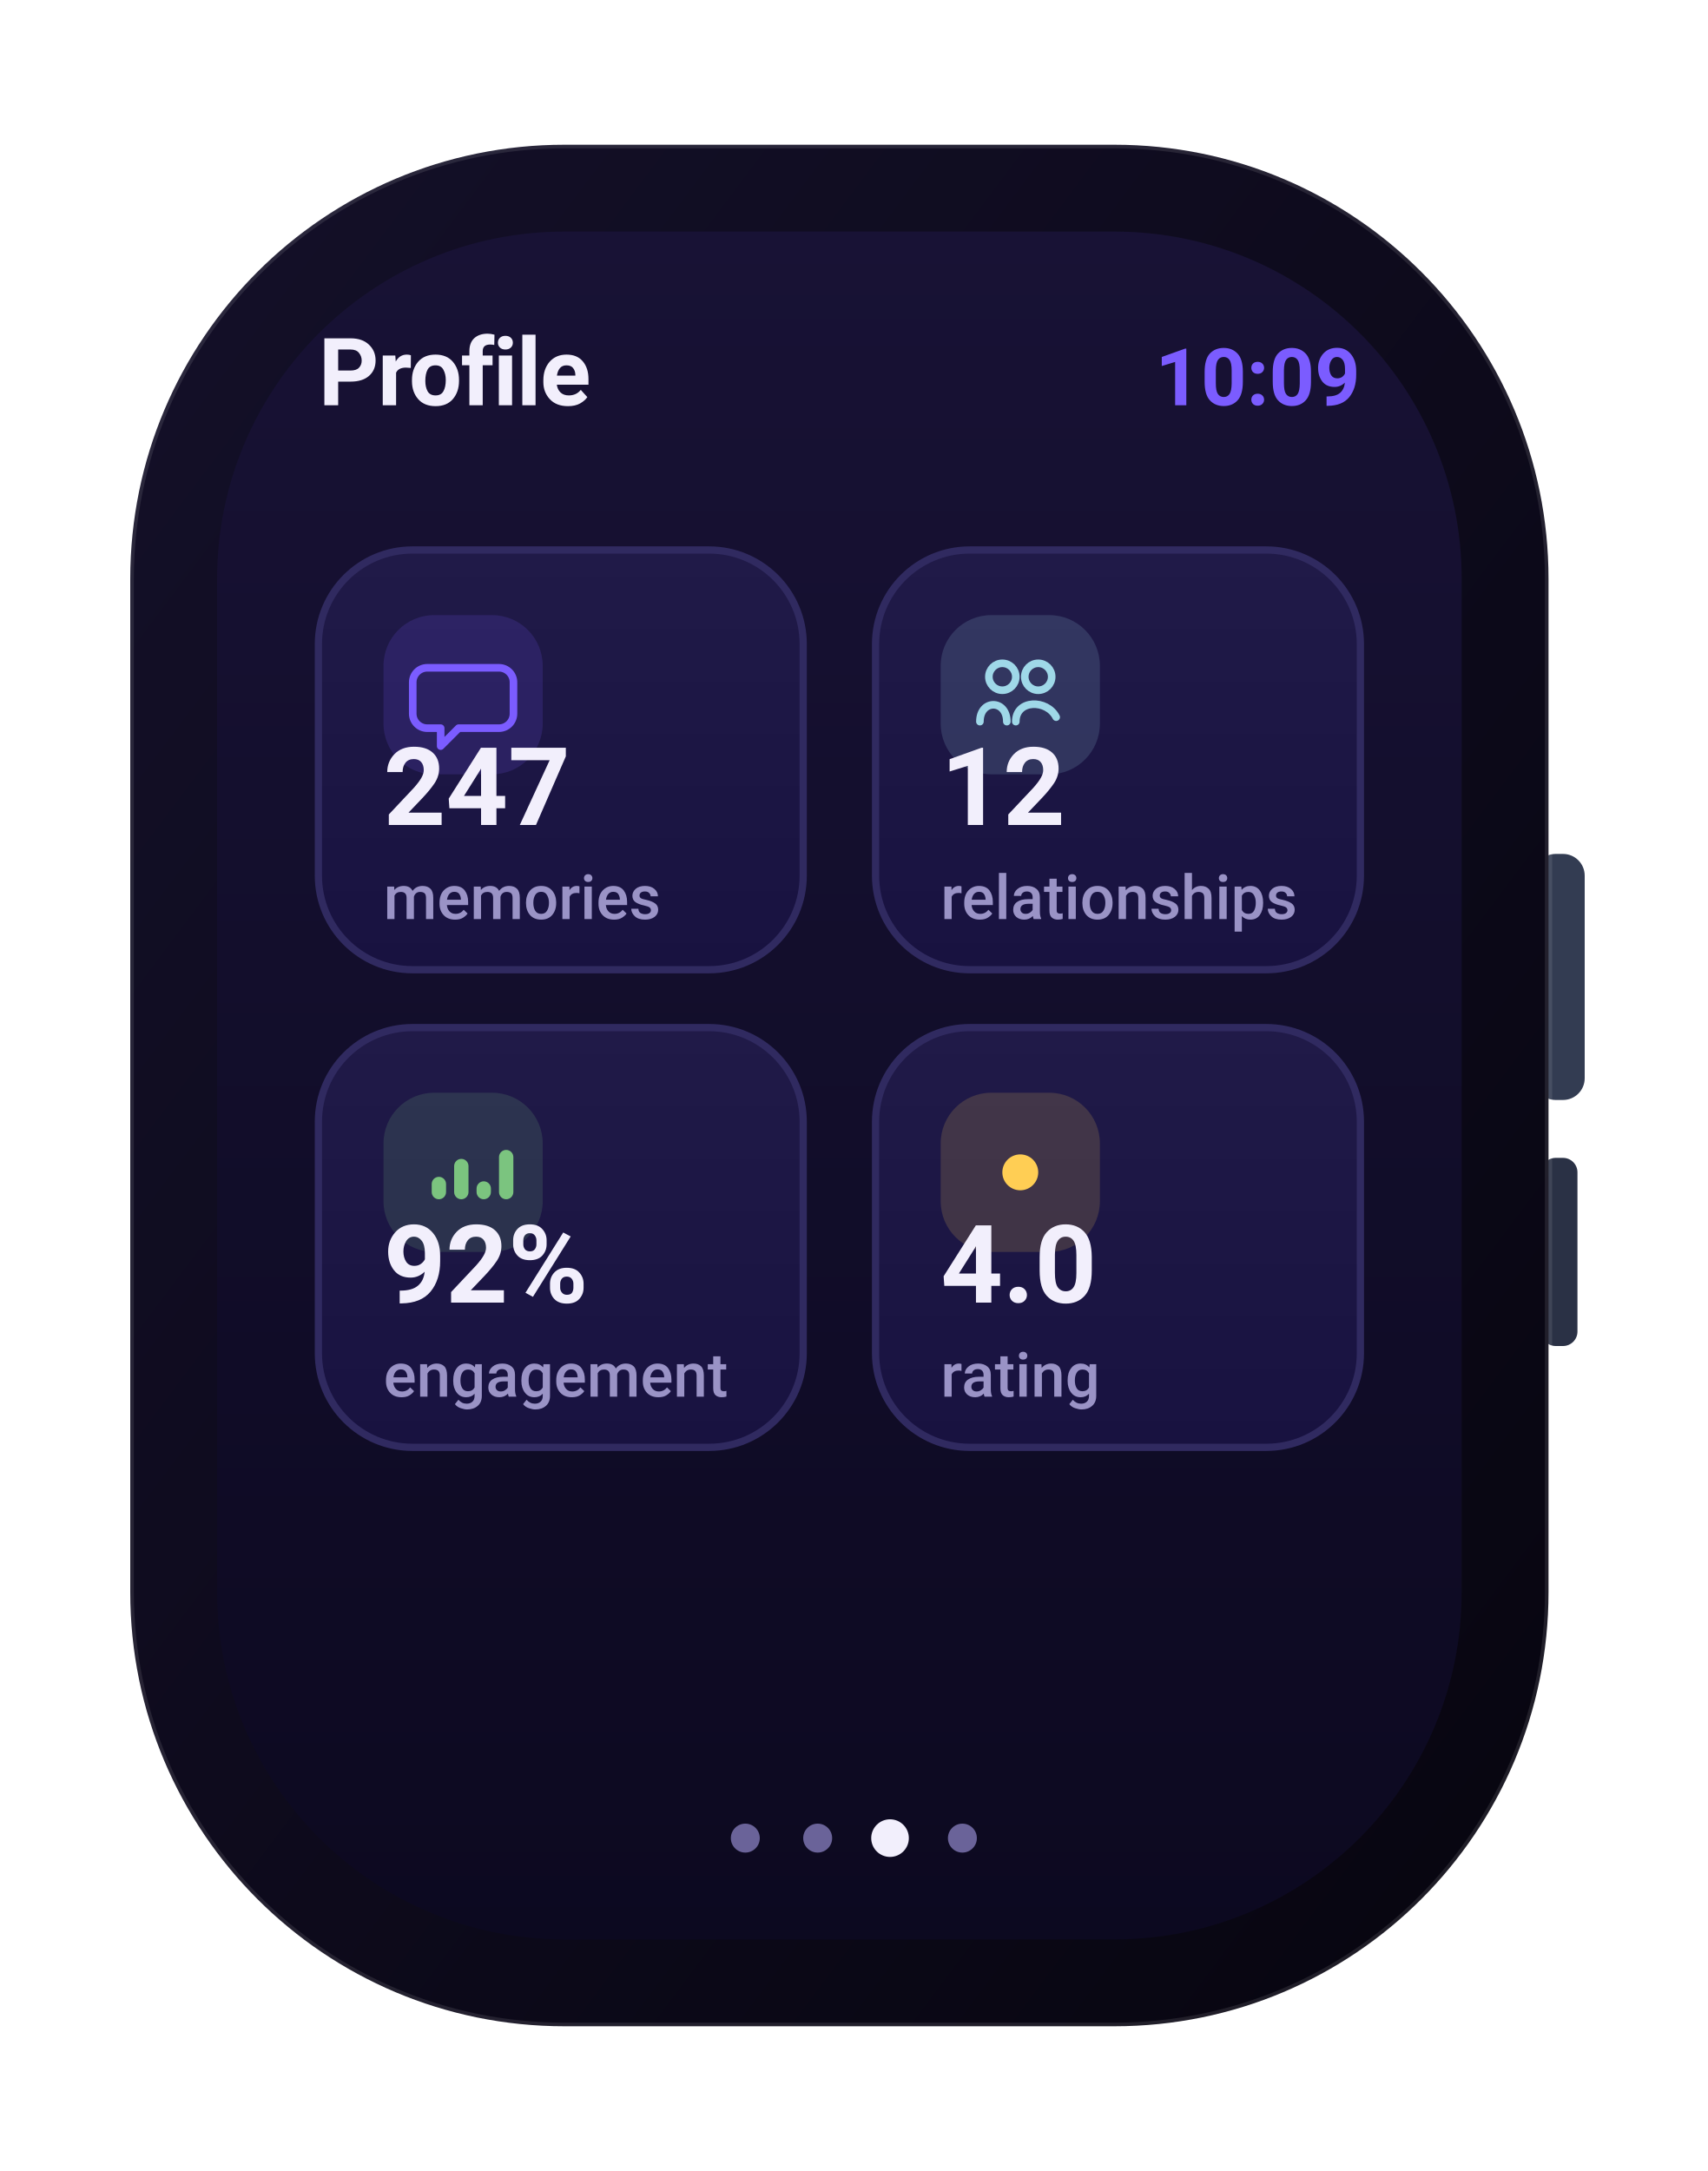
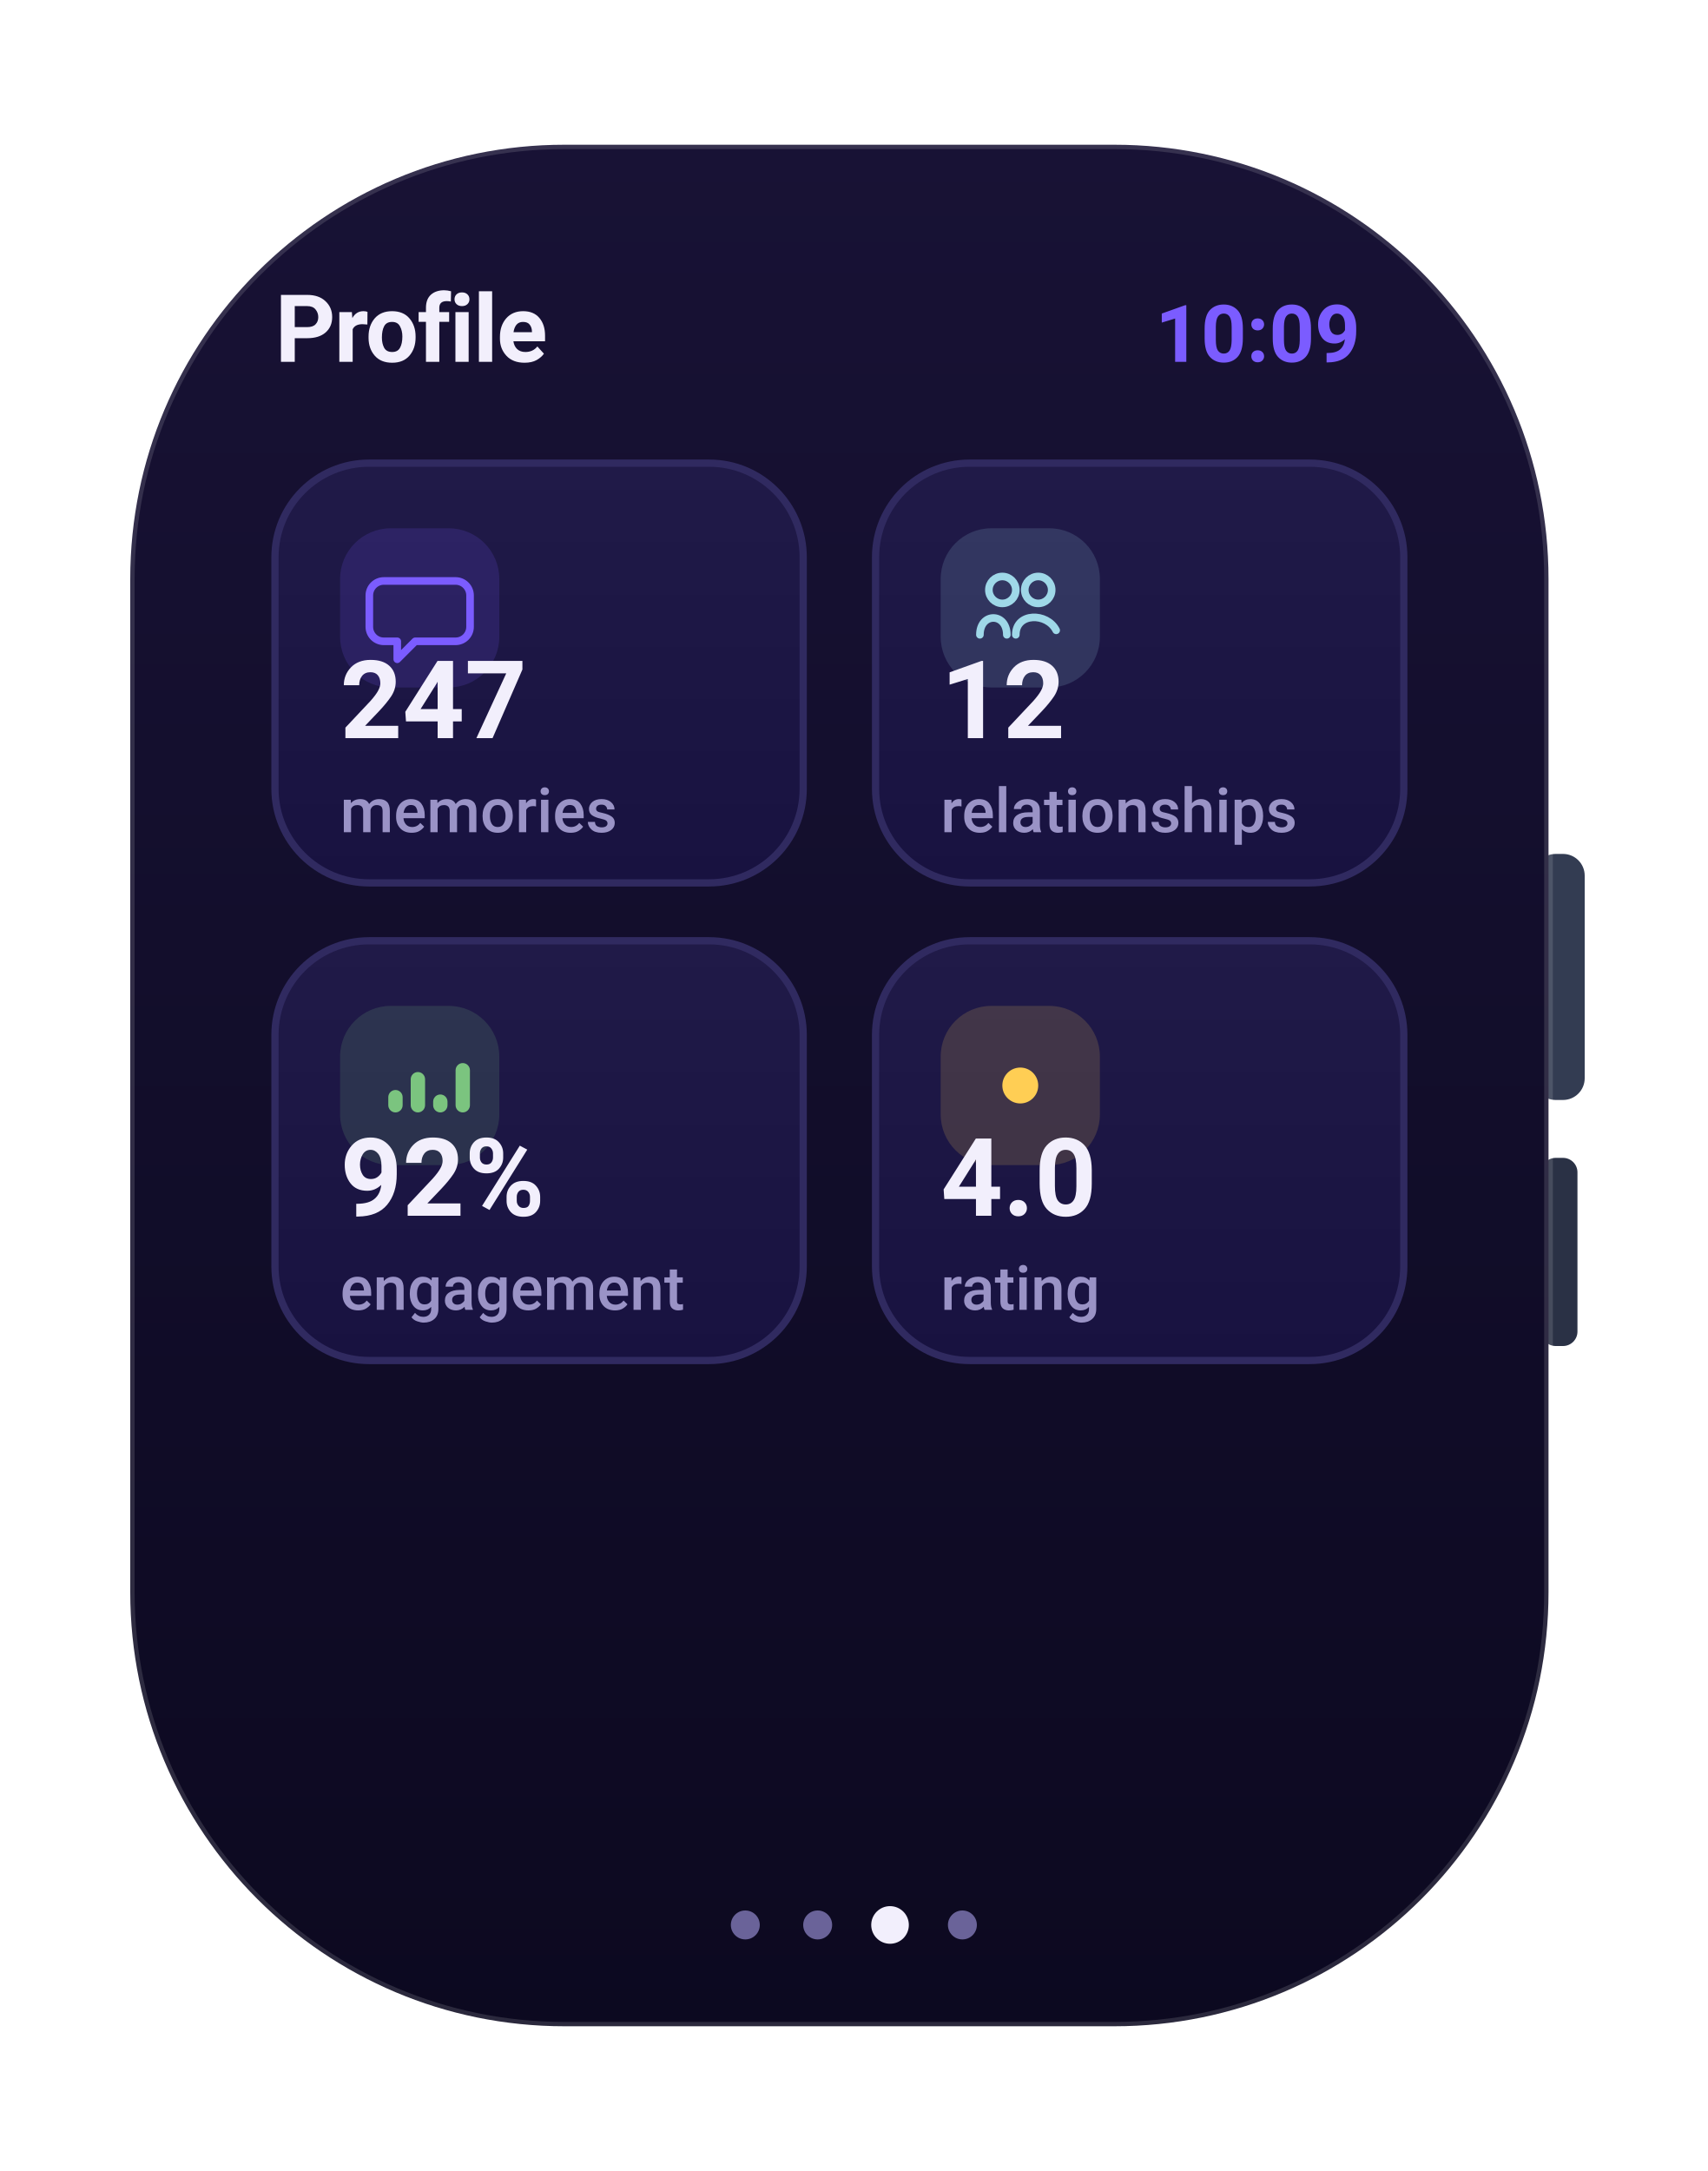
<svg xmlns="http://www.w3.org/2000/svg" width="236" height="300" viewBox="0 0 236 300" role="img" aria-label="Profile watch screen">
  <defs>
    <linearGradient id="gScr" x1="0" y1="0" x2="0" y2="1">
      <stop offset="0" stop-color="#181235" />
      <stop offset="1" stop-color="#0c0920" />
    </linearGradient>
    <linearGradient id="gFrame" x1="0" y1="0" x2="1" y2="1">
      <stop offset="0" stop-color="#141029" />
      <stop offset="1" stop-color="#07050f" />
    </linearGradient>
    <linearGradient id="gCard" x1="0" y1="0" x2="0" y2="1">
      <stop offset="0" stop-color="#201a48" />
      <stop offset="1" stop-color="#181240" />
    </linearGradient>
    <linearGradient id="gBrand" x1="0" y1="0" x2="1" y2="0">
      <stop offset="0" stop-color="#7b5cff" />
      <stop offset="1" stop-color="#9d7bff" />
    </linearGradient>
    <linearGradient id="mV" x1="0" y1="0" x2="1" y2="0">
      <stop offset="0" stop-color="#7b5cff" />
      <stop offset="1" stop-color="#9d7bff" />
    </linearGradient>
    <linearGradient id="mO" x1="0" y1="0" x2="1" y2="0">
      <stop offset="0" stop-color="#f7b731" />
      <stop offset="1" stop-color="#ff7a45" />
    </linearGradient>
    <linearGradient id="mG" x1="0" y1="0" x2="1" y2="0">
      <stop offset="0" stop-color="#2fd27a" />
      <stop offset="1" stop-color="#43e08a" />
    </linearGradient>
    <radialGradient id="orb" cx="34%" cy="30%" r="75%">
      <stop offset="0" stop-color="#c3b0ff" />
      <stop offset="42%" stop-color="#7b5cff" />
      <stop offset="80%" stop-color="#2f6cf0" />
      <stop offset="100%" stop-color="#14204a" />
    </radialGradient>
  </defs>
  <rect x="212.0" y="118.0" width="7.0" height="34.0" rx="3" fill="#333c52" />
  <rect x="213.0" y="160.0" width="5.0" height="26.0" rx="2" fill="#2a3145" />
-   <rect x="18.0" y="20.0" width="196.0" height="260.0" rx="60" fill="url(#gFrame)" stroke="rgba(255,255,255,0.10)" stroke-width="1" />
-   <rect x="30.0" y="32.0" width="172.0" height="236.0" rx="48" fill="url(#gScr)" />
-   <text x="188.0" y="56.0" font-family="-apple-system,BlinkMacSystemFont,'SF Pro Display','SF Pro Text','Segoe UI',Roboto,system-ui,sans-serif" font-size="11" font-weight="700" fill="#7b5cff" text-anchor="end">10:09</text>
-   <text x="44.0" y="56.0" font-family="-apple-system,BlinkMacSystemFont,'SF Pro Display','SF Pro Text','Segoe UI',Roboto,system-ui,sans-serif" font-size="13" font-weight="700" fill="#f2effc" text-anchor="start" letter-spacing="-0.2">Profile</text>
-   <rect x="44.0" y="76.0" width="67.0" height="58.0" rx="13" fill="url(#gCard)" stroke="#302a60" stroke-width="1" />
-   <rect x="53.0" y="85.0" width="22.0" height="22.0" rx="7" fill="rgba(123,92,255,0.16)" />
-   <path d="M59.04 92.28 h9.92 a2 2 0 0 1 2 2 v4.34 a2 2 0 0 1 -2 2 h-5.58 l-2.48 2.48 v-2.48 h-1.86 a2 2 0 0 1 -2 -2 v-4.34 a2 2 0 0 1 2 -2 Z" fill="none" stroke="#7b5cff" stroke-width="1.05" stroke-linecap="round" stroke-linejoin="round" />
-   <text x="53.0" y="114.0" font-family="-apple-system,BlinkMacSystemFont,'SF Pro Display','SF Pro Text','Segoe UI',Roboto,system-ui,sans-serif" font-size="15" font-weight="750" fill="#f2effc" text-anchor="start">247</text>
-   <text x="53.0" y="127.0" font-family="-apple-system,BlinkMacSystemFont,'SF Pro Display','SF Pro Text','Segoe UI',Roboto,system-ui,sans-serif" font-size="8.5" font-weight="500" fill="#9a93c6" text-anchor="start">memories</text>
-   <rect x="121.0" y="76.0" width="67.0" height="58.0" rx="13" fill="url(#gCard)" stroke="#302a60" stroke-width="1" />
-   <rect x="130.0" y="85.0" width="22.0" height="22.0" rx="7" fill="rgba(159,216,232,0.16)" />
-   <circle cx="138.52" cy="93.52" r="1.86" fill="none" stroke="#9fd8e8" stroke-width="1.05" stroke-linecap="round" stroke-linejoin="round" />
-   <circle cx="143.48" cy="93.52" r="1.86" fill="none" stroke="#9fd8e8" stroke-width="1.05" stroke-linecap="round" stroke-linejoin="round" />
-   <path d="M135.42 99.72 c0 -3.1 3.72 -3.1 3.72 0 M140.38 99.72 c0 -3.1 4.34 -3.1 5.58 -0.62" fill="none" stroke="#9fd8e8" stroke-width="1.05" stroke-linecap="round" stroke-linejoin="round" />
-   <text x="130.0" y="114.0" font-family="-apple-system,BlinkMacSystemFont,'SF Pro Display','SF Pro Text','Segoe UI',Roboto,system-ui,sans-serif" font-size="15" font-weight="750" fill="#f2effc" text-anchor="start">12</text>
-   <text x="130.0" y="127.0" font-family="-apple-system,BlinkMacSystemFont,'SF Pro Display','SF Pro Text','Segoe UI',Roboto,system-ui,sans-serif" font-size="8.5" font-weight="500" fill="#9a93c6" text-anchor="start">relationships</text>
-   <rect x="44.0" y="142.0" width="67.0" height="58.0" rx="13" fill="url(#gCard)" stroke="#302a60" stroke-width="1" />
-   <rect x="53.0" y="151.0" width="22.0" height="22.0" rx="7" fill="rgba(123,196,127,0.16)" />
-   <rect x="59.66" y="162.62" width="1.984" height="3.1" rx="1" fill="#7bc47f" />
-   <rect x="62.76" y="160.14" width="1.984" height="5.58" rx="1" fill="#7bc47f" />
-   <rect x="65.86" y="163.24" width="1.984" height="2.48" rx="1" fill="#7bc47f" />
-   <rect x="68.96" y="158.9" width="1.984" height="6.82" rx="1" fill="#7bc47f" />
-   <text x="53.0" y="180.0" font-family="-apple-system,BlinkMacSystemFont,'SF Pro Display','SF Pro Text','Segoe UI',Roboto,system-ui,sans-serif" font-size="15" font-weight="750" fill="#f2effc" text-anchor="start">92%</text>
-   <text x="53.0" y="193.0" font-family="-apple-system,BlinkMacSystemFont,'SF Pro Display','SF Pro Text','Segoe UI',Roboto,system-ui,sans-serif" font-size="8.5" font-weight="500" fill="#9a93c6" text-anchor="start">engagement</text>
-   <rect x="121.0" y="142.0" width="67.0" height="58.0" rx="13" fill="url(#gCard)" stroke="#302a60" stroke-width="1" />
-   <rect x="130.0" y="151.0" width="22.0" height="22.0" rx="7" fill="rgba(255,206,84,0.16)" />
-   <circle cx="141.0" cy="162" r="2.48" fill="#ffce54" />
-   <text x="130.0" y="180.0" font-family="-apple-system,BlinkMacSystemFont,'SF Pro Display','SF Pro Text','Segoe UI',Roboto,system-ui,sans-serif" font-size="15" font-weight="750" fill="#f2effc" text-anchor="start">4.0</text>
-   <text x="130.0" y="193.0" font-family="-apple-system,BlinkMacSystemFont,'SF Pro Display','SF Pro Text','Segoe UI',Roboto,system-ui,sans-serif" font-size="8.5" font-weight="500" fill="#9a93c6" text-anchor="start">rating</text>
-   <circle cx="103.0" cy="254" r="2" fill="#6a6399" />
-   <circle cx="113.0" cy="254" r="2" fill="#6a6399" />
-   <circle cx="123.0" cy="254" r="2.6" fill="#f2effc" />
-   <circle cx="133.0" cy="254" r="2" fill="#6a6399" />
+   <rect x="18.0" y="20.0" width="196.0" height="260.0" rx="60" fill="url(#gScr)" stroke="rgba(255,255,255,0.13)" stroke-width="1.2" />
+   <text x="188.0" y="50.0" font-family="-apple-system,BlinkMacSystemFont,'SF Pro Display','SF Pro Text','Segoe UI',Roboto,system-ui,sans-serif" font-size="11" font-weight="700" fill="#7b5cff" text-anchor="end">10:09</text>
+   <text x="38.0" y="50.0" font-family="-apple-system,BlinkMacSystemFont,'SF Pro Display','SF Pro Text','Segoe UI',Roboto,system-ui,sans-serif" font-size="13" font-weight="700" fill="#f2effc" text-anchor="start" letter-spacing="-0.2">Profile</text>
+   <rect x="38.0" y="64.0" width="73.0" height="58.0" rx="13" fill="url(#gCard)" stroke="#302a60" stroke-width="1" />
+   <rect x="47.0" y="73.0" width="22.0" height="22.0" rx="7" fill="rgba(123,92,255,0.16)" />
+   <path d="M53.04 80.28 h9.92 a2 2 0 0 1 2 2 v4.34 a2 2 0 0 1 -2 2 h-5.58 l-2.48 2.48 v-2.48 h-1.86 a2 2 0 0 1 -2 -2 v-4.34 a2 2 0 0 1 2 -2 Z" fill="none" stroke="#7b5cff" stroke-width="1.05" stroke-linecap="round" stroke-linejoin="round" />
+   <text x="47.0" y="102.0" font-family="-apple-system,BlinkMacSystemFont,'SF Pro Display','SF Pro Text','Segoe UI',Roboto,system-ui,sans-serif" font-size="15" font-weight="750" fill="#f2effc" text-anchor="start">247</text>
+   <text x="47.0" y="115.0" font-family="-apple-system,BlinkMacSystemFont,'SF Pro Display','SF Pro Text','Segoe UI',Roboto,system-ui,sans-serif" font-size="8.5" font-weight="500" fill="#9a93c6" text-anchor="start">memories</text>
+   <rect x="121.0" y="64.0" width="73.0" height="58.0" rx="13" fill="url(#gCard)" stroke="#302a60" stroke-width="1" />
+   <rect x="130.0" y="73.0" width="22.0" height="22.0" rx="7" fill="rgba(159,216,232,0.16)" />
+   <circle cx="138.52" cy="81.52" r="1.86" fill="none" stroke="#9fd8e8" stroke-width="1.05" stroke-linecap="round" stroke-linejoin="round" />
+   <circle cx="143.48" cy="81.52" r="1.86" fill="none" stroke="#9fd8e8" stroke-width="1.05" stroke-linecap="round" stroke-linejoin="round" />
+   <path d="M135.42 87.72 c0 -3.1 3.72 -3.1 3.72 0 M140.38 87.72 c0 -3.1 4.34 -3.1 5.58 -0.62" fill="none" stroke="#9fd8e8" stroke-width="1.05" stroke-linecap="round" stroke-linejoin="round" />
+   <text x="130.0" y="102.0" font-family="-apple-system,BlinkMacSystemFont,'SF Pro Display','SF Pro Text','Segoe UI',Roboto,system-ui,sans-serif" font-size="15" font-weight="750" fill="#f2effc" text-anchor="start">12</text>
+   <text x="130.0" y="115.0" font-family="-apple-system,BlinkMacSystemFont,'SF Pro Display','SF Pro Text','Segoe UI',Roboto,system-ui,sans-serif" font-size="8.5" font-weight="500" fill="#9a93c6" text-anchor="start">relationships</text>
+   <rect x="38.0" y="130.0" width="73.0" height="58.0" rx="13" fill="url(#gCard)" stroke="#302a60" stroke-width="1" />
+   <rect x="47.0" y="139.0" width="22.0" height="22.0" rx="7" fill="rgba(123,196,127,0.16)" />
+   <rect x="53.66" y="150.62" width="1.984" height="3.1" rx="1" fill="#7bc47f" />
+   <rect x="56.76" y="148.14" width="1.984" height="5.58" rx="1" fill="#7bc47f" />
+   <rect x="59.86" y="151.24" width="1.984" height="2.48" rx="1" fill="#7bc47f" />
+   <rect x="62.96" y="146.9" width="1.984" height="6.82" rx="1" fill="#7bc47f" />
+   <text x="47.0" y="168.0" font-family="-apple-system,BlinkMacSystemFont,'SF Pro Display','SF Pro Text','Segoe UI',Roboto,system-ui,sans-serif" font-size="15" font-weight="750" fill="#f2effc" text-anchor="start">92%</text>
+   <text x="47.0" y="181.0" font-family="-apple-system,BlinkMacSystemFont,'SF Pro Display','SF Pro Text','Segoe UI',Roboto,system-ui,sans-serif" font-size="8.5" font-weight="500" fill="#9a93c6" text-anchor="start">engagement</text>
+   <rect x="121.0" y="130.0" width="73.0" height="58.0" rx="13" fill="url(#gCard)" stroke="#302a60" stroke-width="1" />
+   <rect x="130.0" y="139.0" width="22.0" height="22.0" rx="7" fill="rgba(255,206,84,0.16)" />
+   <circle cx="141.0" cy="150" r="2.48" fill="#ffce54" />
+   <text x="130.0" y="168.0" font-family="-apple-system,BlinkMacSystemFont,'SF Pro Display','SF Pro Text','Segoe UI',Roboto,system-ui,sans-serif" font-size="15" font-weight="750" fill="#f2effc" text-anchor="start">4.0</text>
+   <text x="130.0" y="181.0" font-family="-apple-system,BlinkMacSystemFont,'SF Pro Display','SF Pro Text','Segoe UI',Roboto,system-ui,sans-serif" font-size="8.5" font-weight="500" fill="#9a93c6" text-anchor="start">rating</text>
+   <circle cx="103.0" cy="266" r="2" fill="#6a6399" />
+   <circle cx="113.0" cy="266" r="2" fill="#6a6399" />
+   <circle cx="123.0" cy="266" r="2.6" fill="#f2effc" />
+   <circle cx="133.0" cy="266" r="2" fill="#6a6399" />
</svg>
